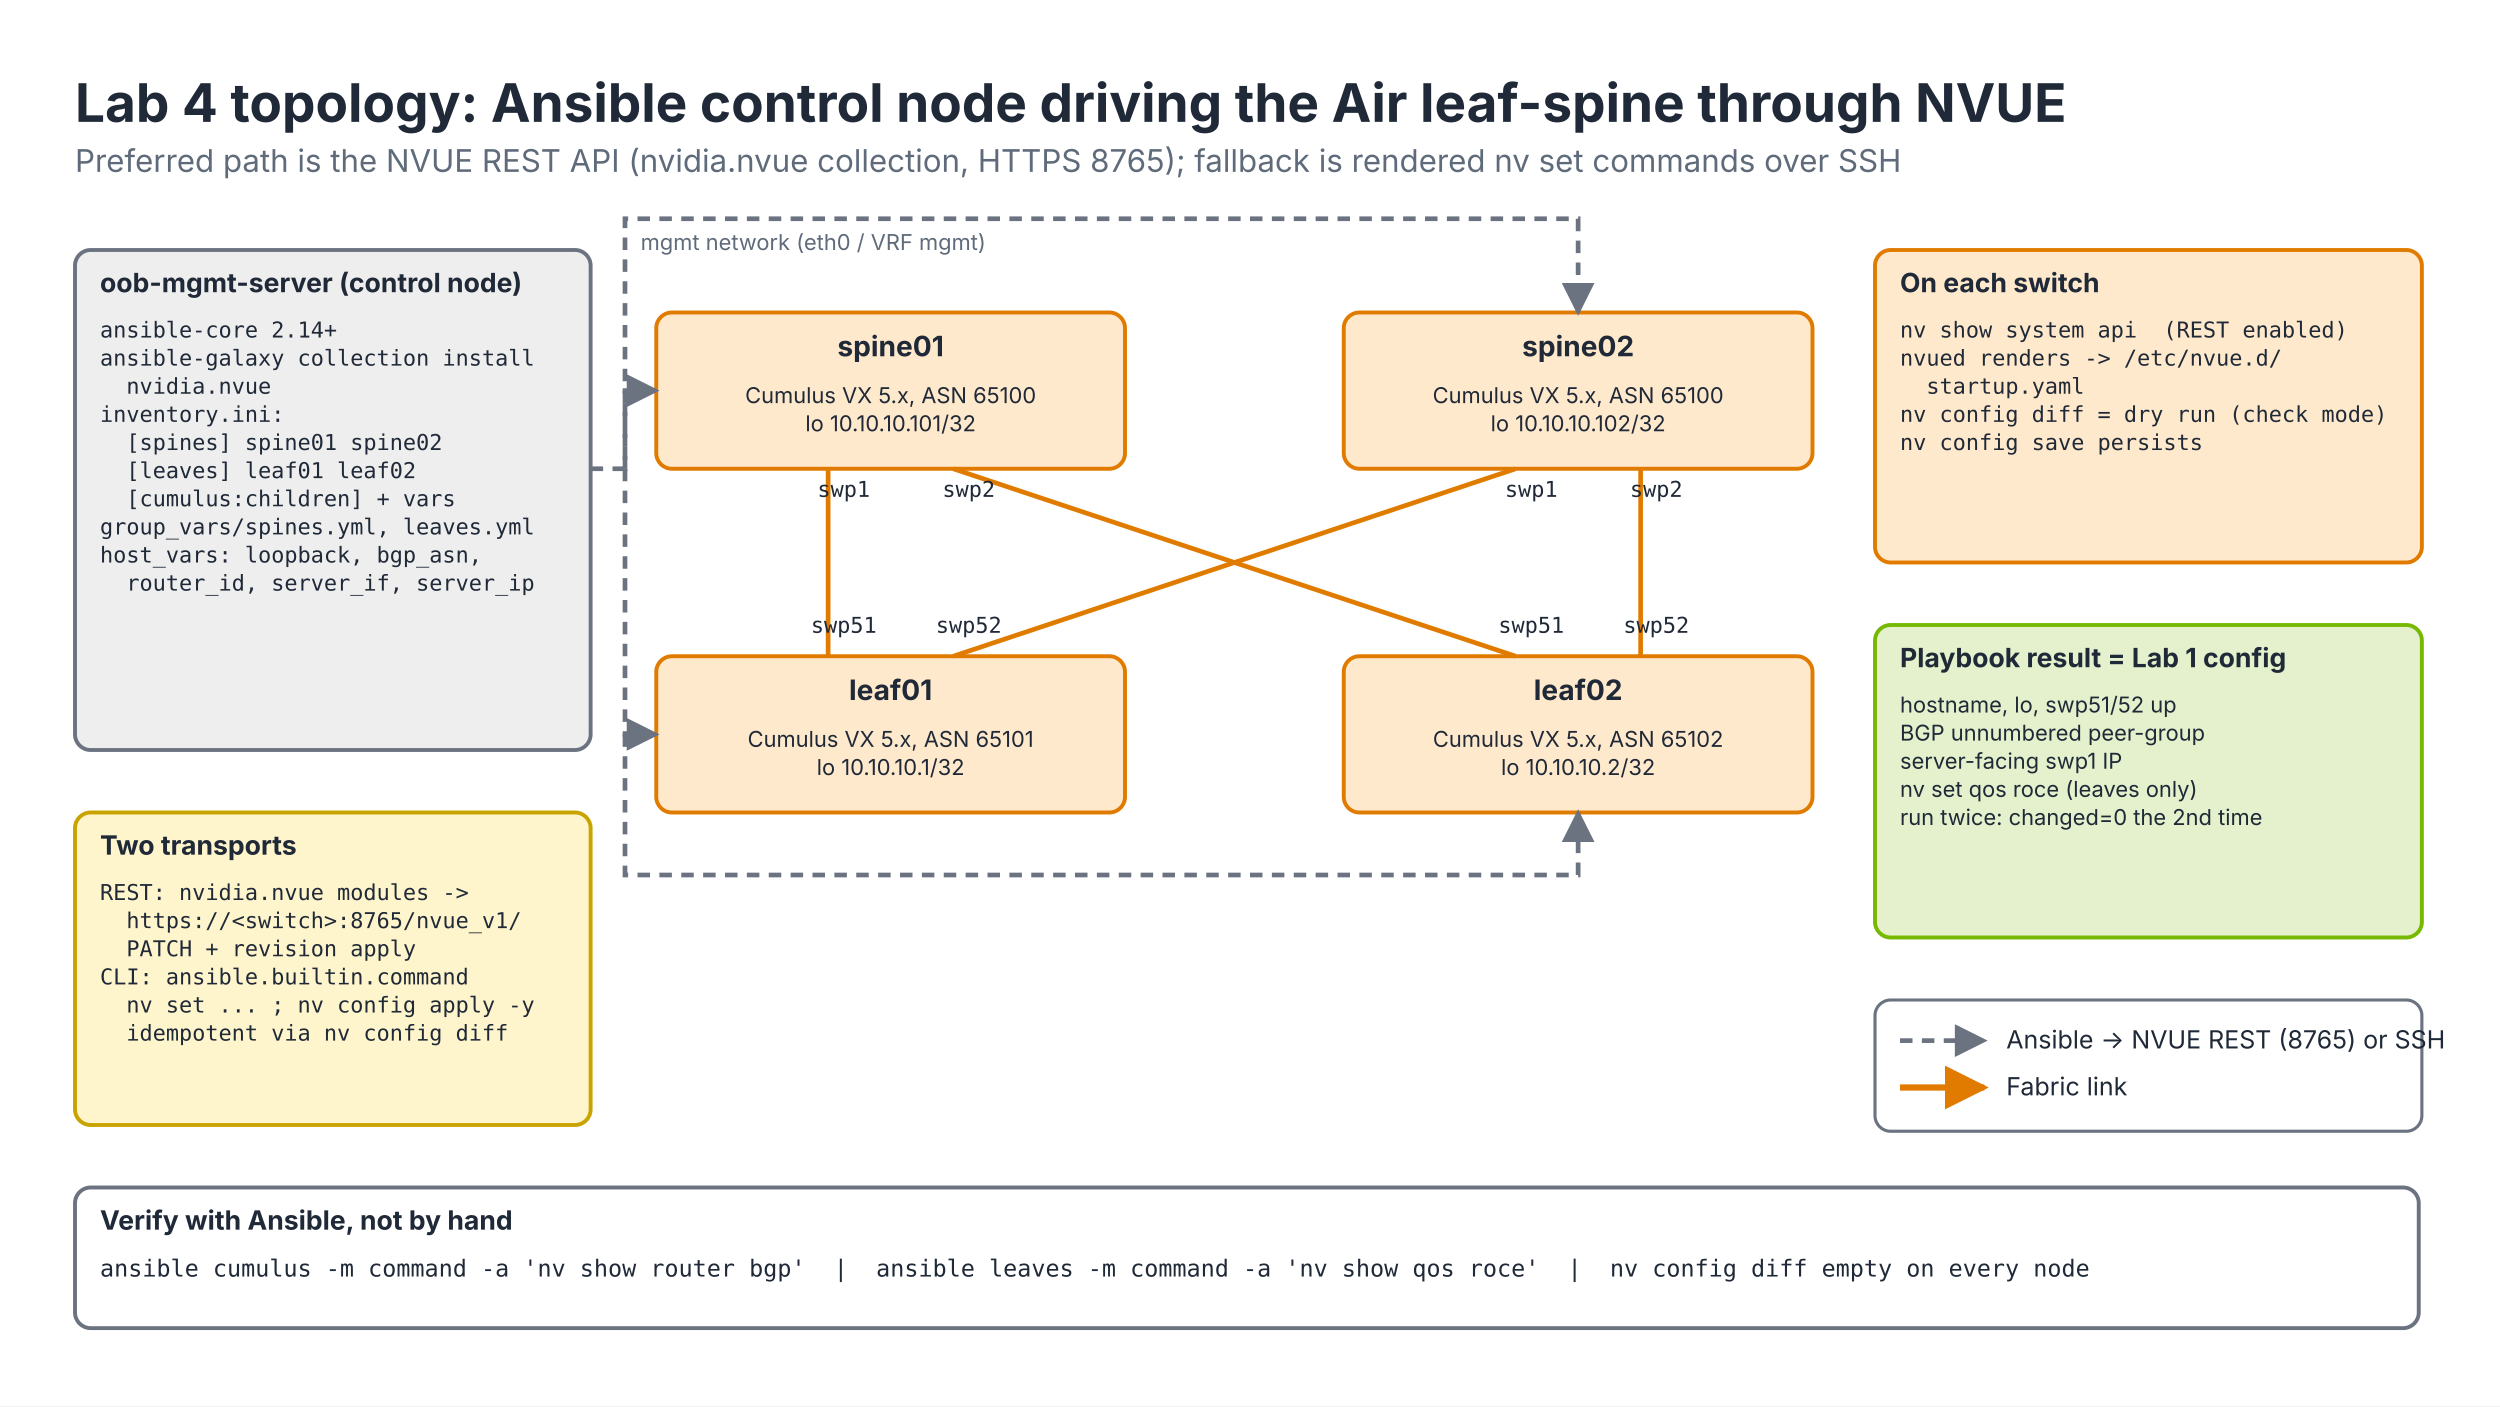
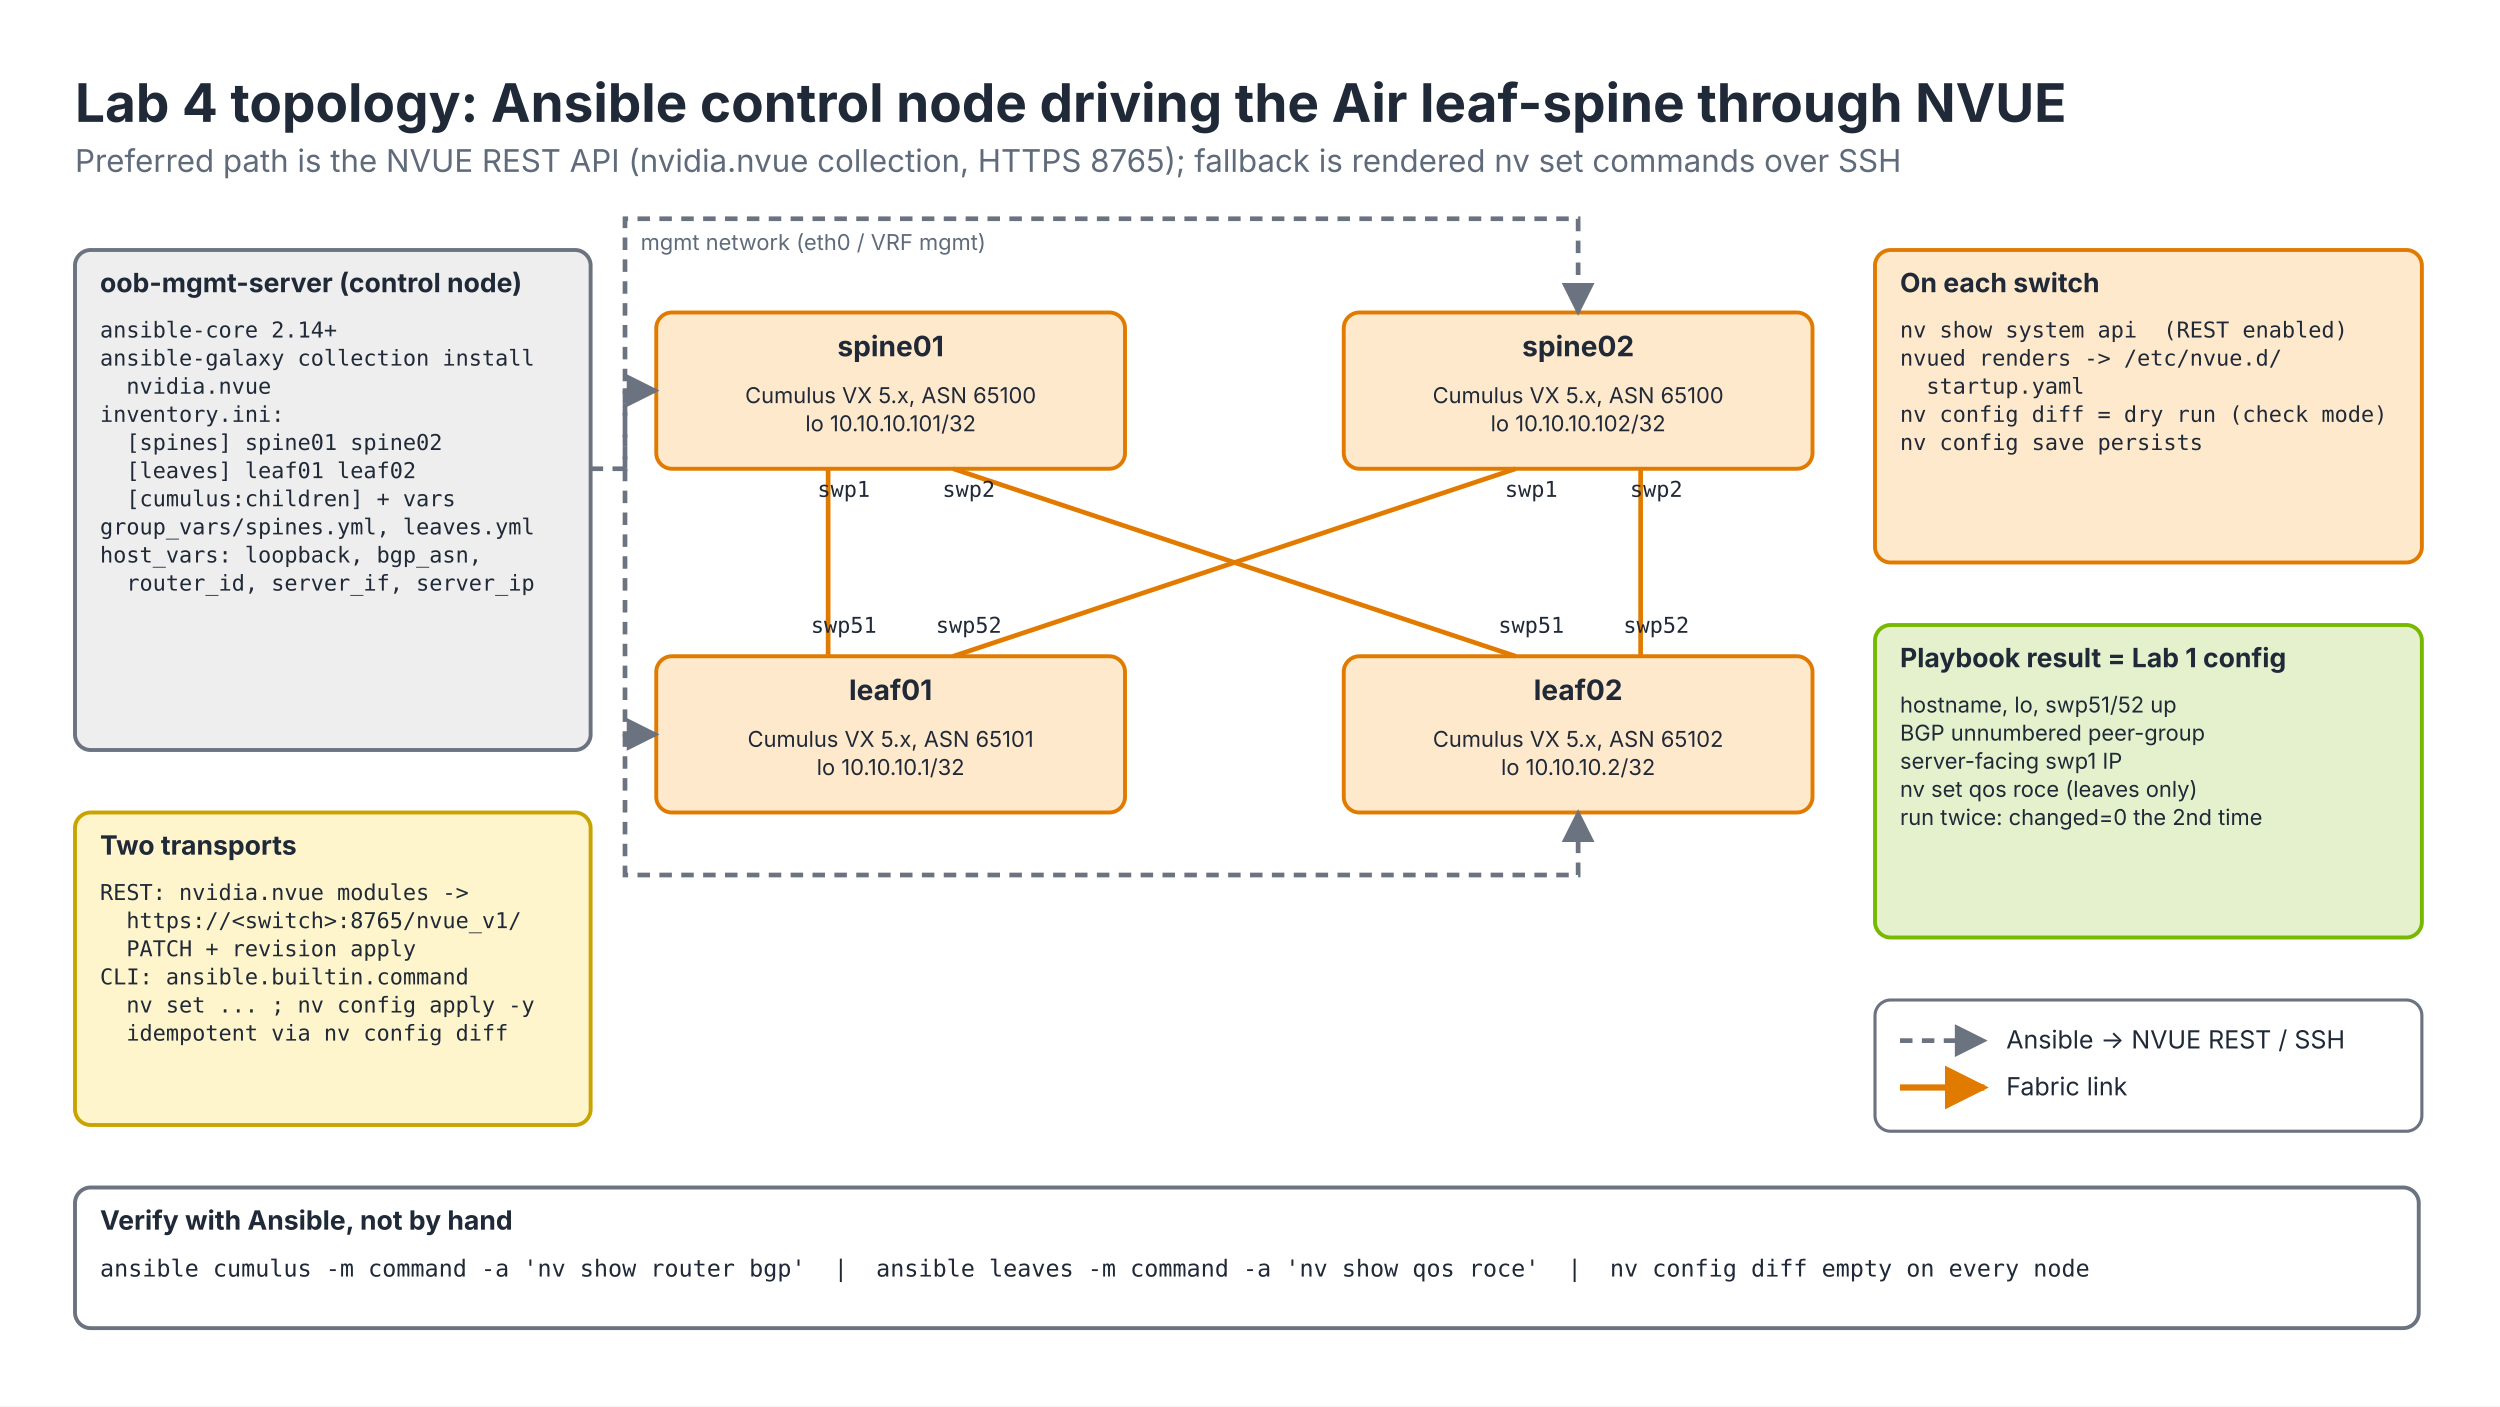
<svg xmlns="http://www.w3.org/2000/svg" viewBox="0 0 1600 900" width="100%" font-family="Inter, 'Segoe UI', Helvetica, Arial, sans-serif">
  <defs>
    <marker id="arrow-blue" viewBox="0 0 10 10" refX="9" refY="5" markerWidth="7" markerHeight="7" orient="auto-start-reverse">
      <path d="M0,0 L10,5 L0,10 z" fill="#2f6fdb" />
    </marker>
    <marker id="arrow-orange" viewBox="0 0 10 10" refX="9" refY="5" markerWidth="7" markerHeight="7" orient="auto-start-reverse">
      <path d="M0,0 L10,5 L0,10 z" fill="#e07b00" />
    </marker>
    <marker id="arrow-green" viewBox="0 0 10 10" refX="9" refY="5" markerWidth="7" markerHeight="7" orient="auto-start-reverse">
      <path d="M0,0 L10,5 L0,10 z" fill="#76b900" />
    </marker>
    <marker id="arrow-red" viewBox="0 0 10 10" refX="9" refY="5" markerWidth="7" markerHeight="7" orient="auto-start-reverse">
      <path d="M0,0 L10,5 L0,10 z" fill="#d93025" />
    </marker>
    <marker id="arrow-gray" viewBox="0 0 10 10" refX="9" refY="5" markerWidth="7" markerHeight="7" orient="auto-start-reverse">
      <path d="M0,0 L10,5 L0,10 z" fill="#6b7280" />
    </marker>
    <marker id="arrow-purple" viewBox="0 0 10 10" refX="9" refY="5" markerWidth="7" markerHeight="7" orient="auto-start-reverse">
      <path d="M0,0 L10,5 L0,10 z" fill="#7a3fd1" />
    </marker>
    <marker id="arrow-dark" viewBox="0 0 10 10" refX="9" refY="5" markerWidth="7" markerHeight="7" orient="auto-start-reverse">
      <path d="M0,0 L10,5 L0,10 z" fill="#1f2937" />
    </marker>
  </defs>
  <rect x="0" y="0" width="1600" height="900" fill="#ffffff" />
  <text x="48" y="78" font-family="Inter, 'Segoe UI', Helvetica, Arial, sans-serif" font-size="34" font-weight="700" fill="#1f2937">Lab 4 topology: Ansible control node driving the Air leaf-spine through NVUE</text>
  <text x="48" y="110" font-family="Inter, 'Segoe UI', Helvetica, Arial, sans-serif" font-size="20" fill="#5f6b7a">Preferred path is the NVUE REST API (nvidia.nvue collection, HTTPS 8765); fallback is rendered nv set commands over SSH</text>
  <g>
    <rect x="420" y="200" width="300" height="100" rx="10" fill="#ffe9cc" stroke="#e07b00" stroke-width="2.5" />
    <text x="570.0" y="228" font-family="Inter, 'Segoe UI', Helvetica, Arial, sans-serif" font-size="18" font-weight="700" fill="#1f2937" text-anchor="middle" xml:space="preserve">spine01</text>
    <text x="570.0" y="258" font-family="Inter, 'Segoe UI', Helvetica, Arial, sans-serif" font-size="14" font-weight="400" fill="#1f2937" text-anchor="middle" xml:space="preserve">Cumulus VX 5.x, ASN 65100</text>
    <text x="570.0" y="276" font-family="Inter, 'Segoe UI', Helvetica, Arial, sans-serif" font-size="14" font-weight="400" fill="#1f2937" text-anchor="middle" xml:space="preserve">lo 10.10.10.101/32</text>
  </g>
  <g>
    <rect x="860" y="200" width="300" height="100" rx="10" fill="#ffe9cc" stroke="#e07b00" stroke-width="2.5" />
    <text x="1010.0" y="228" font-family="Inter, 'Segoe UI', Helvetica, Arial, sans-serif" font-size="18" font-weight="700" fill="#1f2937" text-anchor="middle" xml:space="preserve">spine02</text>
    <text x="1010.0" y="258" font-family="Inter, 'Segoe UI', Helvetica, Arial, sans-serif" font-size="14" font-weight="400" fill="#1f2937" text-anchor="middle" xml:space="preserve">Cumulus VX 5.x, ASN 65100</text>
    <text x="1010.0" y="276" font-family="Inter, 'Segoe UI', Helvetica, Arial, sans-serif" font-size="14" font-weight="400" fill="#1f2937" text-anchor="middle" xml:space="preserve">lo 10.10.10.102/32</text>
  </g>
  <g>
    <rect x="420" y="420" width="300" height="100" rx="10" fill="#ffe9cc" stroke="#e07b00" stroke-width="2.5" />
    <text x="570.0" y="448" font-family="Inter, 'Segoe UI', Helvetica, Arial, sans-serif" font-size="18" font-weight="700" fill="#1f2937" text-anchor="middle" xml:space="preserve">leaf01</text>
    <text x="570.0" y="478" font-family="Inter, 'Segoe UI', Helvetica, Arial, sans-serif" font-size="14" font-weight="400" fill="#1f2937" text-anchor="middle" xml:space="preserve">Cumulus VX 5.x, ASN 65101</text>
    <text x="570.0" y="496" font-family="Inter, 'Segoe UI', Helvetica, Arial, sans-serif" font-size="14" font-weight="400" fill="#1f2937" text-anchor="middle" xml:space="preserve">lo 10.10.10.1/32</text>
  </g>
  <g>
    <rect x="860" y="420" width="300" height="100" rx="10" fill="#ffe9cc" stroke="#e07b00" stroke-width="2.5" />
    <text x="1010.0" y="448" font-family="Inter, 'Segoe UI', Helvetica, Arial, sans-serif" font-size="18" font-weight="700" fill="#1f2937" text-anchor="middle" xml:space="preserve">leaf02</text>
    <text x="1010.0" y="478" font-family="Inter, 'Segoe UI', Helvetica, Arial, sans-serif" font-size="14" font-weight="400" fill="#1f2937" text-anchor="middle" xml:space="preserve">Cumulus VX 5.x, ASN 65102</text>
    <text x="1010.0" y="496" font-family="Inter, 'Segoe UI', Helvetica, Arial, sans-serif" font-size="14" font-weight="400" fill="#1f2937" text-anchor="middle" xml:space="preserve">lo 10.10.10.2/32</text>
  </g>
  <line x1="530" y1="420" x2="530" y2="300" stroke="#e07b00" stroke-width="3" fill="none" />
  <line x1="610" y1="420" x2="970" y2="300" stroke="#e07b00" stroke-width="3" fill="none" />
  <line x1="970" y1="420" x2="610" y2="300" stroke="#e07b00" stroke-width="3" fill="none" />
  <line x1="1050" y1="420" x2="1050" y2="300" stroke="#e07b00" stroke-width="3" fill="none" />
  <text x="540" y="405" font-family="'JetBrains Mono', Consolas, monospace" font-size="14" font-weight="400" fill="#1f2937" text-anchor="middle" xml:space="preserve">swp51</text>
  <text x="620" y="405" font-family="'JetBrains Mono', Consolas, monospace" font-size="14" font-weight="400" fill="#1f2937" text-anchor="middle" xml:space="preserve">swp52</text>
  <text x="980" y="405" font-family="'JetBrains Mono', Consolas, monospace" font-size="14" font-weight="400" fill="#1f2937" text-anchor="middle" xml:space="preserve">swp51</text>
  <text x="1060" y="405" font-family="'JetBrains Mono', Consolas, monospace" font-size="14" font-weight="400" fill="#1f2937" text-anchor="middle" xml:space="preserve">swp52</text>
  <text x="540" y="318" font-family="'JetBrains Mono', Consolas, monospace" font-size="14" font-weight="400" fill="#1f2937" text-anchor="middle" xml:space="preserve">swp1</text>
  <text x="620" y="318" font-family="'JetBrains Mono', Consolas, monospace" font-size="14" font-weight="400" fill="#1f2937" text-anchor="middle" xml:space="preserve">swp2</text>
  <text x="980" y="318" font-family="'JetBrains Mono', Consolas, monospace" font-size="14" font-weight="400" fill="#1f2937" text-anchor="middle" xml:space="preserve">swp1</text>
  <text x="1060" y="318" font-family="'JetBrains Mono', Consolas, monospace" font-size="14" font-weight="400" fill="#1f2937" text-anchor="middle" xml:space="preserve">swp2</text>
  <g>
    <rect x="48" y="160" width="330" height="320" rx="10" fill="#eeeeee" stroke="#6b7280" stroke-width="2.5" />
    <text x="64" y="187" font-family="Inter, 'Segoe UI', Helvetica, Arial, sans-serif" font-size="17" font-weight="700" fill="#1f2937" text-anchor="start" xml:space="preserve">oob-mgmt-server (control node)</text>
    <text x="64" y="216" font-family="'JetBrains Mono', Consolas, monospace" font-size="14" font-weight="400" fill="#1f2937" text-anchor="start" xml:space="preserve">ansible-core 2.14+</text>
    <text x="64" y="234" font-family="'JetBrains Mono', Consolas, monospace" font-size="14" font-weight="400" fill="#1f2937" text-anchor="start" xml:space="preserve">ansible-galaxy collection install</text>
    <text x="64" y="252" font-family="'JetBrains Mono', Consolas, monospace" font-size="14" font-weight="400" fill="#1f2937" text-anchor="start" xml:space="preserve">  nvidia.nvue</text>
    <text x="64" y="270" font-family="'JetBrains Mono', Consolas, monospace" font-size="14" font-weight="400" fill="#1f2937" text-anchor="start" xml:space="preserve">inventory.ini:</text>
    <text x="64" y="288" font-family="'JetBrains Mono', Consolas, monospace" font-size="14" font-weight="400" fill="#1f2937" text-anchor="start" xml:space="preserve">  [spines] spine01 spine02</text>
    <text x="64" y="306" font-family="'JetBrains Mono', Consolas, monospace" font-size="14" font-weight="400" fill="#1f2937" text-anchor="start" xml:space="preserve">  [leaves] leaf01 leaf02</text>
    <text x="64" y="324" font-family="'JetBrains Mono', Consolas, monospace" font-size="14" font-weight="400" fill="#1f2937" text-anchor="start" xml:space="preserve">  [cumulus:children] + vars</text>
    <text x="64" y="342" font-family="'JetBrains Mono', Consolas, monospace" font-size="14" font-weight="400" fill="#1f2937" text-anchor="start" xml:space="preserve">group_vars/spines.yml, leaves.yml</text>
    <text x="64" y="360" font-family="'JetBrains Mono', Consolas, monospace" font-size="14" font-weight="400" fill="#1f2937" text-anchor="start" xml:space="preserve">host_vars: loopback, bgp_asn,</text>
    <text x="64" y="378" font-family="'JetBrains Mono', Consolas, monospace" font-size="14" font-weight="400" fill="#1f2937" text-anchor="start" xml:space="preserve">  router_id, server_if, server_ip</text>
  </g>
  <path d="M378,300 L400,300 L400,250 L420,250" stroke="#6b7280" stroke-width="3" stroke-dasharray="8 6" marker-end="url(#arrow-gray)" fill="none" />
  <path d="M400,300 L400,470 L420,470" stroke="#6b7280" stroke-width="3" stroke-dasharray="8 6" marker-end="url(#arrow-gray)" fill="none" />
  <path d="M400,300 L400,140 L1010,140 L1010,200" stroke="#6b7280" stroke-width="3" stroke-dasharray="8 6" marker-end="url(#arrow-gray)" fill="none" />
  <path d="M400,470 L400,560 L1010,560 L1010,520" stroke="#6b7280" stroke-width="3" stroke-dasharray="8 6" marker-end="url(#arrow-gray)" fill="none" />
  <text x="410" y="160" font-family="Inter, 'Segoe UI', Helvetica, Arial, sans-serif" font-size="14" font-weight="400" fill="#5f6b7a" text-anchor="start" xml:space="preserve">mgmt network (eth0 / VRF mgmt)</text>
  <g>
    <rect x="48" y="520" width="330" height="200" rx="10" fill="#fff5cc" stroke="#c9a400" stroke-width="2.5" />
    <text x="64" y="547" font-family="Inter, 'Segoe UI', Helvetica, Arial, sans-serif" font-size="17" font-weight="700" fill="#1f2937" text-anchor="start" xml:space="preserve">Two transports</text>
    <text x="64" y="576" font-family="'JetBrains Mono', Consolas, monospace" font-size="14" font-weight="400" fill="#1f2937" text-anchor="start" xml:space="preserve">REST: nvidia.nvue modules -&gt;</text>
    <text x="64" y="594" font-family="'JetBrains Mono', Consolas, monospace" font-size="14" font-weight="400" fill="#1f2937" text-anchor="start" xml:space="preserve">  https://&lt;switch&gt;:8765/nvue_v1/</text>
    <text x="64" y="612" font-family="'JetBrains Mono', Consolas, monospace" font-size="14" font-weight="400" fill="#1f2937" text-anchor="start" xml:space="preserve">  PATCH + revision apply</text>
    <text x="64" y="630" font-family="'JetBrains Mono', Consolas, monospace" font-size="14" font-weight="400" fill="#1f2937" text-anchor="start" xml:space="preserve">CLI: ansible.builtin.command</text>
    <text x="64" y="648" font-family="'JetBrains Mono', Consolas, monospace" font-size="14" font-weight="400" fill="#1f2937" text-anchor="start" xml:space="preserve">  nv set ... ; nv config apply -y</text>
    <text x="64" y="666" font-family="'JetBrains Mono', Consolas, monospace" font-size="14" font-weight="400" fill="#1f2937" text-anchor="start" xml:space="preserve">  idempotent via nv config diff</text>
  </g>
  <g>
    <rect x="1200" y="160" width="350" height="200" rx="10" fill="#ffe9cc" stroke="#e07b00" stroke-width="2.5" />
    <text x="1216" y="187" font-family="Inter, 'Segoe UI', Helvetica, Arial, sans-serif" font-size="17" font-weight="700" fill="#1f2937" text-anchor="start" xml:space="preserve">On each switch</text>
    <text x="1216" y="216" font-family="'JetBrains Mono', Consolas, monospace" font-size="14" font-weight="400" fill="#1f2937" text-anchor="start" xml:space="preserve">nv show system api  (REST enabled)</text>
    <text x="1216" y="234" font-family="'JetBrains Mono', Consolas, monospace" font-size="14" font-weight="400" fill="#1f2937" text-anchor="start" xml:space="preserve">nvued renders -&gt; /etc/nvue.d/</text>
    <text x="1216" y="252" font-family="'JetBrains Mono', Consolas, monospace" font-size="14" font-weight="400" fill="#1f2937" text-anchor="start" xml:space="preserve">  startup.yaml</text>
    <text x="1216" y="270" font-family="'JetBrains Mono', Consolas, monospace" font-size="14" font-weight="400" fill="#1f2937" text-anchor="start" xml:space="preserve">nv config diff = dry run (check mode)</text>
    <text x="1216" y="288" font-family="'JetBrains Mono', Consolas, monospace" font-size="14" font-weight="400" fill="#1f2937" text-anchor="start" xml:space="preserve">nv config save persists</text>
  </g>
  <g>
    <rect x="1200" y="400" width="350" height="200" rx="10" fill="#e4f1cc" stroke="#76b900" stroke-width="2.5" />
    <text x="1216" y="427" font-family="Inter, 'Segoe UI', Helvetica, Arial, sans-serif" font-size="17" font-weight="700" fill="#1f2937" text-anchor="start" xml:space="preserve">Playbook result = Lab 1 config</text>
    <text x="1216" y="456" font-family="Inter, 'Segoe UI', Helvetica, Arial, sans-serif" font-size="14" font-weight="400" fill="#1f2937" text-anchor="start" xml:space="preserve">hostname, lo, swp51/52 up</text>
    <text x="1216" y="474" font-family="Inter, 'Segoe UI', Helvetica, Arial, sans-serif" font-size="14" font-weight="400" fill="#1f2937" text-anchor="start" xml:space="preserve">BGP unnumbered peer-group</text>
    <text x="1216" y="492" font-family="Inter, 'Segoe UI', Helvetica, Arial, sans-serif" font-size="14" font-weight="400" fill="#1f2937" text-anchor="start" xml:space="preserve">server-facing swp1 IP</text>
    <text x="1216" y="510" font-family="Inter, 'Segoe UI', Helvetica, Arial, sans-serif" font-size="14" font-weight="400" fill="#1f2937" text-anchor="start" xml:space="preserve">nv set qos roce (leaves only)</text>
    <text x="1216" y="528" font-family="Inter, 'Segoe UI', Helvetica, Arial, sans-serif" font-size="14" font-weight="400" fill="#1f2937" text-anchor="start" xml:space="preserve">run twice: changed=0 the 2nd time</text>
  </g>
  <g>
    <rect x="48" y="760" width="1500" height="90" rx="10" fill="#ffffff" stroke="#6b7280" stroke-width="2.5" />
    <text x="64" y="787" font-family="Inter, 'Segoe UI', Helvetica, Arial, sans-serif" font-size="17" font-weight="700" fill="#1f2937" text-anchor="start" xml:space="preserve">Verify with Ansible, not by hand</text>
    <text x="64" y="817" font-family="'JetBrains Mono', Consolas, monospace" font-size="15" font-weight="400" fill="#1f2937" text-anchor="start" xml:space="preserve">ansible cumulus -m command -a 'nv show router bgp'  |  ansible leaves -m command -a 'nv show qos roce'  |  nv config diff empty on every node</text>
  </g>
  <g>
    <rect x="1200" y="640" width="350" height="84" rx="10" fill="#ffffff" stroke="#6b7280" stroke-width="2" />
    <line x1="1216" y1="666" x2="1270" y2="666" stroke="#6b7280" stroke-width="3" stroke-dasharray="8 6" marker-end="url(#arrow-gray)" />
-     <text x="1284" y="671" font-family="Inter, 'Segoe UI', Helvetica, Arial, sans-serif" font-size="16" font-weight="400" fill="#1f2937" text-anchor="start" xml:space="preserve">Ansible -&gt; NVUE REST (8765) or SSH</text>
+     <text x="1284" y="671" font-family="Inter, 'Segoe UI', Helvetica, Arial, sans-serif" font-size="16" font-weight="400" fill="#1f2937" text-anchor="start" xml:space="preserve">Ansible -&gt; NVUE REST / SSH</text>
    <line x1="1216" y1="696" x2="1270" y2="696" stroke="#e07b00" stroke-width="4" marker-end="url(#arrow-orange)" />
    <text x="1284" y="701" font-family="Inter, 'Segoe UI', Helvetica, Arial, sans-serif" font-size="16" font-weight="400" fill="#1f2937" text-anchor="start" xml:space="preserve">Fabric link</text>
  </g>
</svg>
